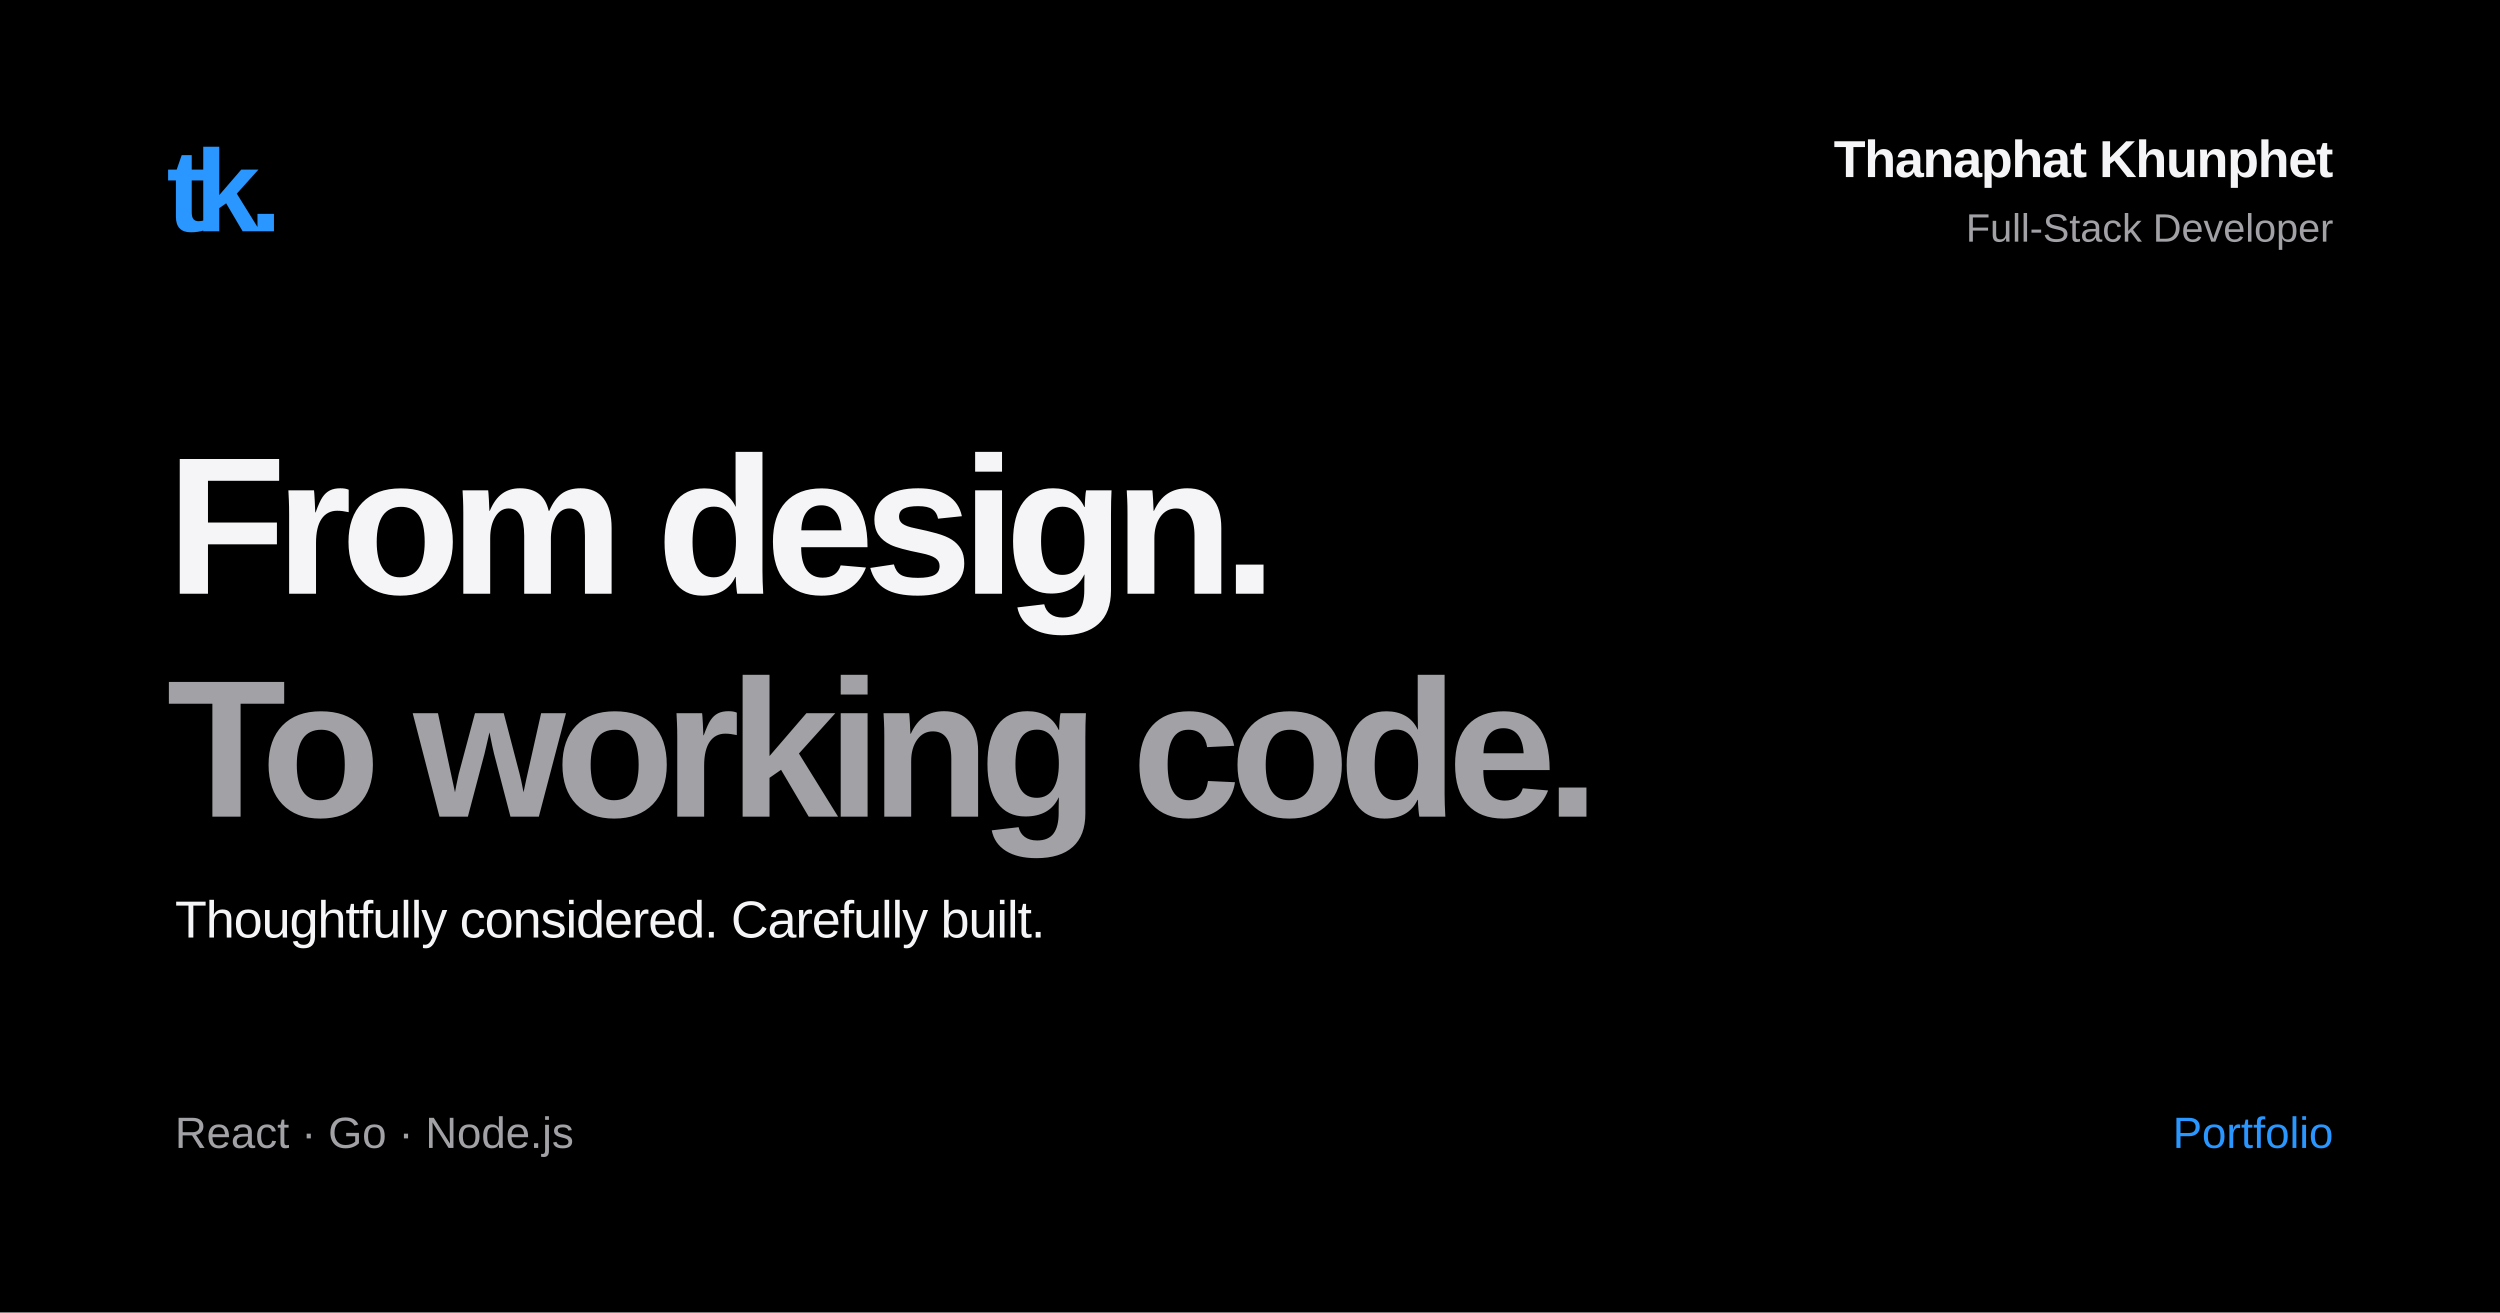
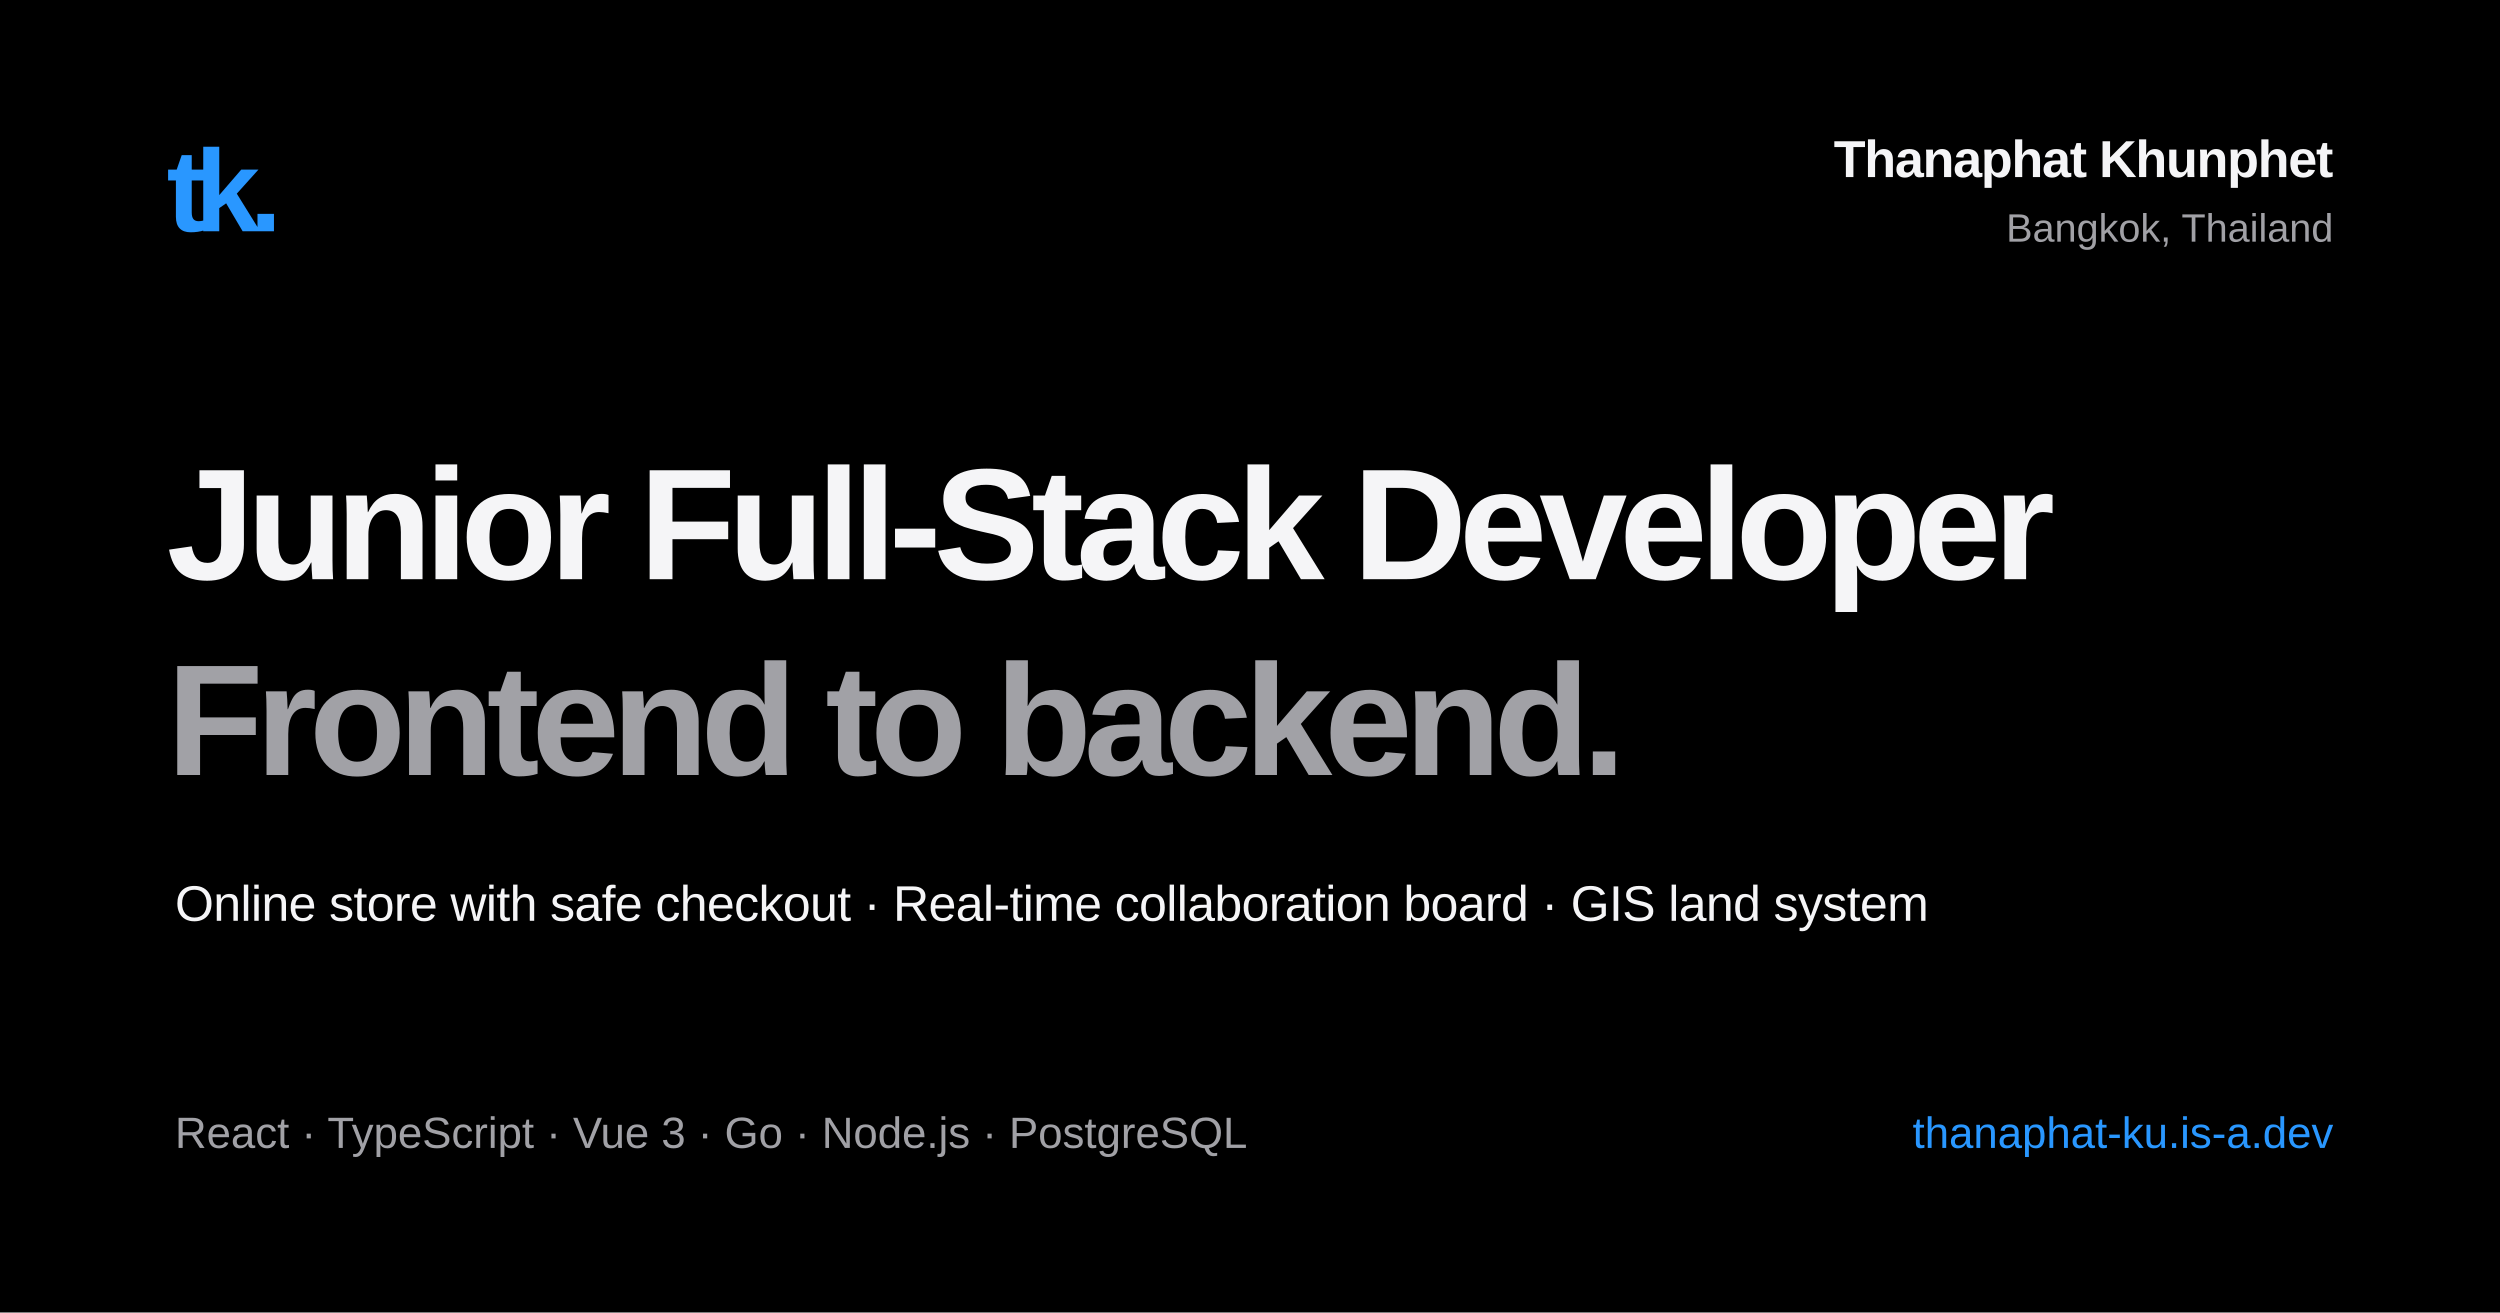
<svg xmlns="http://www.w3.org/2000/svg" width="1200" height="630" viewBox="0 0 1200 630" role="img" aria-labelledby="title description">
  <rect width="1200" height="630" fill="#000000" />
-   <g font-family="Arial, Helvetica, sans-serif">
+   <g font-family="-apple-system, BlinkMacSystemFont, Arial, Helvetica, sans-serif">
    <text x="80" y="111" fill="#2997ff" font-size="56" font-weight="700" letter-spacing="-5">tk.</text>
    <text x="1120" y="85" text-anchor="end" fill="#f5f5f7" font-size="25" font-weight="600" letter-spacing="-0.6">Thanaphat Khunphet</text>
-     <text x="1120" y="116" text-anchor="end" fill="#a1a1a6" font-size="19">Full-Stack Developer</text>
-     <text x="80" y="285" fill="#f5f5f7" font-size="94" font-weight="700" letter-spacing="-5.2">From design.</text>
-     <text x="80" y="392" fill="#a1a1a6" font-size="94" font-weight="700" letter-spacing="-5.2">To working code.</text>
-     <text x="84" y="450" fill="#f5f5f7" font-size="25" letter-spacing="-0.5">Thoughtfully considered. Carefully built.</text>
-     <text x="84" y="551" fill="#a1a1a6" font-size="21">React · Go · Node.js</text>
-     <text x="1120" y="551" text-anchor="end" fill="#2997ff" font-size="21">Portfolio</text>
+     <text x="1120" y="116" text-anchor="end" fill="#a1a1a6" font-size="19">Bangkok, Thailand</text>
+     <text x="80" y="278" fill="#f5f5f7" font-size="76" font-weight="700" letter-spacing="-3.8">Junior Full-Stack Developer</text>
+     <text x="80" y="372" fill="#a1a1a6" font-size="76" font-weight="700" letter-spacing="-3.8">Frontend to backend.</text>
+     <text x="84" y="442" fill="#f5f5f7" font-size="24" letter-spacing="-0.3">Online store with safe checkout · Real-time collaboration board · GIS land system</text>
+     <text x="84" y="551" fill="#a1a1a6" font-size="21">React · TypeScript · Vue 3 · Go · Node.js · PostgreSQL</text>
+     <text x="1120" y="551" text-anchor="end" fill="#2997ff" font-size="21">thanaphat-ku.is-a.dev</text>
  </g>
</svg>
